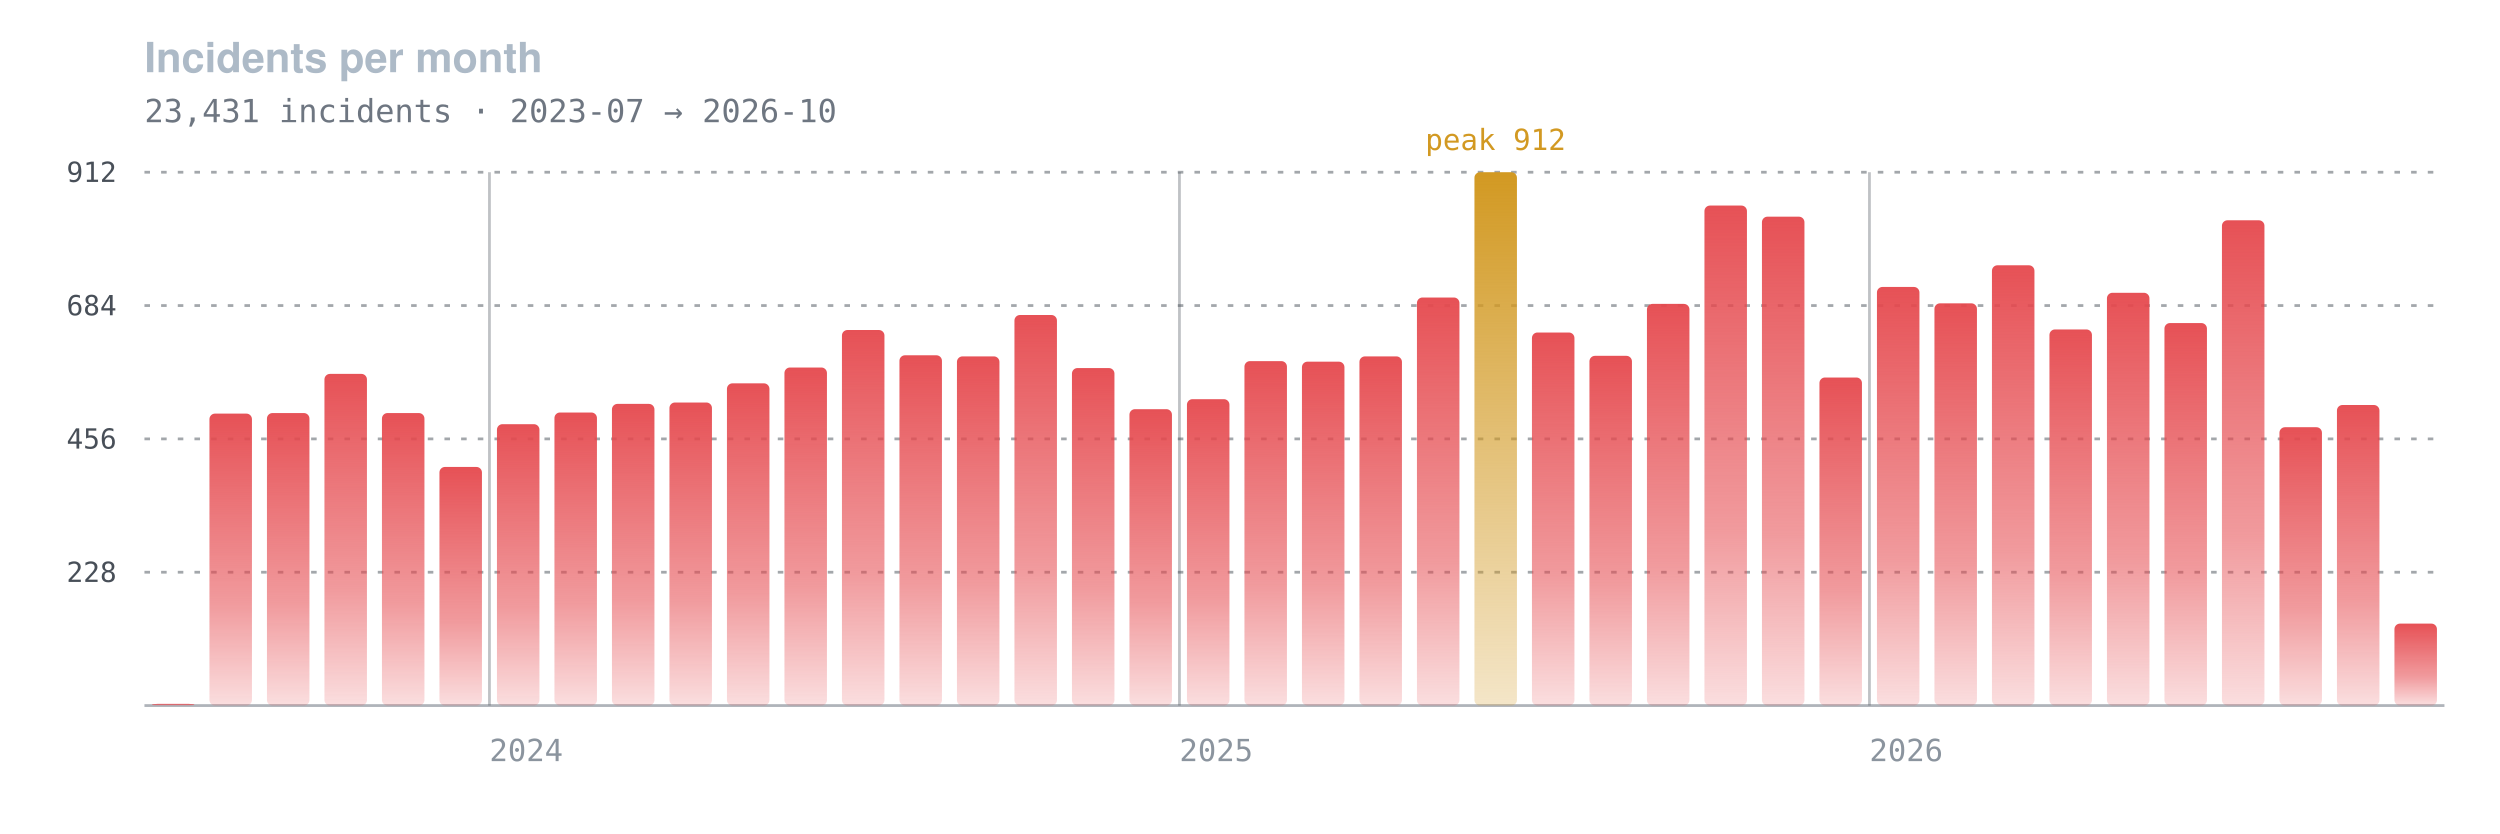
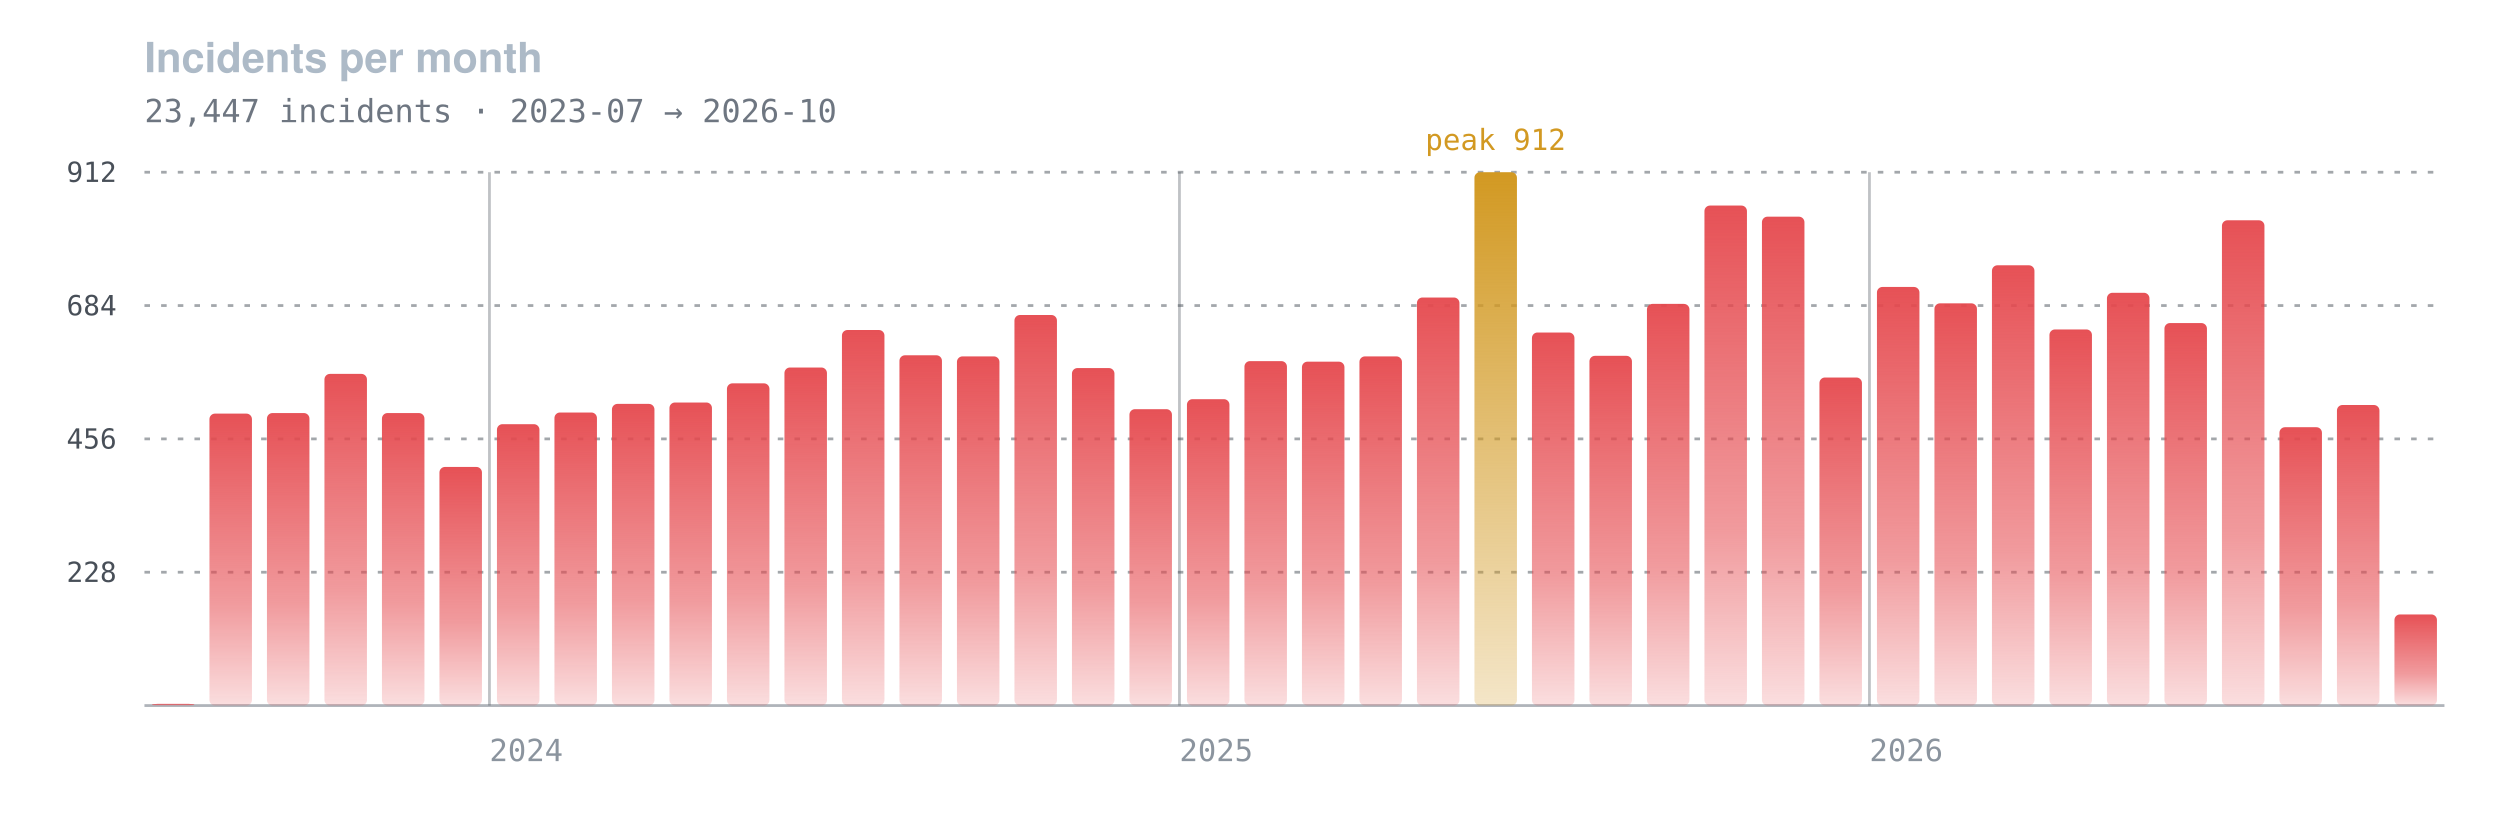
<svg xmlns="http://www.w3.org/2000/svg" viewBox="0 0 900 300" width="900" height="300" role="img">
  <defs>
    <linearGradient id="bg" x1="0" y1="0" x2="0" y2="1">
      <stop offset="0%" stop-color="#e5484d" stop-opacity="0.95" />
      <stop offset="65%" stop-color="#e5484d" stop-opacity="0.55" />
      <stop offset="100%" stop-color="#e5484d" stop-opacity="0.18" />
    </linearGradient>
    <linearGradient id="pk" x1="0" y1="0" x2="0" y2="1">
      <stop offset="0%" stop-color="#d29922" stop-opacity="1" />
      <stop offset="100%" stop-color="#d29922" stop-opacity="0.25" />
    </linearGradient>
  </defs>
  <text x="52" y="26" fill="#adbac7" font-size="15" font-family="-apple-system,BlinkMacSystemFont,Segoe UI,Helvetica,Arial,sans-serif" font-weight="600">Incidents per month</text>
-   <text x="52" y="44" fill="#6e7681" font-size="11.5" font-family="ui-monospace,SFMono-Regular,Menlo,Consolas,monospace">23,431 incidents · 2023-07 → 2026-10</text>
+   <text x="52" y="44" fill="#6e7681" font-size="11.5" font-family="ui-monospace,SFMono-Regular,Menlo,Consolas,monospace">23,447 incidents · 2023-07 → 2026-10</text>
  <line x1="52" y1="206.0" x2="880" y2="206.0" stroke="#484f58" stroke-width="1" stroke-dasharray="2 4" opacity="0.5" />
  <text x="42" y="209.5" fill="#484f58" font-size="10" font-family="ui-monospace,SFMono-Regular,Menlo,Consolas,monospace" text-anchor="end">228</text>
  <line x1="52" y1="158.0" x2="880" y2="158.0" stroke="#484f58" stroke-width="1" stroke-dasharray="2 4" opacity="0.5" />
  <text x="42" y="161.5" fill="#484f58" font-size="10" font-family="ui-monospace,SFMono-Regular,Menlo,Consolas,monospace" text-anchor="end">456</text>
  <line x1="52" y1="110.0" x2="880" y2="110.0" stroke="#484f58" stroke-width="1" stroke-dasharray="2 4" opacity="0.5" />
  <text x="42" y="113.5" fill="#484f58" font-size="10" font-family="ui-monospace,SFMono-Regular,Menlo,Consolas,monospace" text-anchor="end">684</text>
  <line x1="52" y1="62.0" x2="880" y2="62.0" stroke="#484f58" stroke-width="1" stroke-dasharray="2 4" opacity="0.5" />
  <text x="42" y="65.5" fill="#484f58" font-size="10" font-family="ui-monospace,SFMono-Regular,Menlo,Consolas,monospace" text-anchor="end">912</text>
  <line x1="52" y1="254" x2="880" y2="254" stroke="#6e7681" stroke-width="1" opacity="0.55" />
  <rect x="54.7" y="253.4" width="15.3" height="0.6" rx="2" fill="url(#bg)" />
  <rect x="75.4" y="148.9" width="15.3" height="105.1" rx="2" fill="url(#bg)" />
  <rect x="96.1" y="148.7" width="15.3" height="105.3" rx="2" fill="url(#bg)" />
  <rect x="116.8" y="134.6" width="15.3" height="119.4" rx="2" fill="url(#bg)" />
  <rect x="137.5" y="148.7" width="15.3" height="105.3" rx="2" fill="url(#bg)" />
  <rect x="158.2" y="168.1" width="15.3" height="85.9" rx="2" fill="url(#bg)" />
  <rect x="178.9" y="152.7" width="15.3" height="101.3" rx="2" fill="url(#bg)" />
  <line x1="176.2" y1="62" x2="176.2" y2="254" stroke="#484f58" stroke-width="1" opacity="0.35" />
  <text x="176.2" y="274" fill="#8b949e" font-size="11" font-family="ui-monospace,SFMono-Regular,Menlo,Consolas,monospace">2024</text>
  <rect x="199.6" y="148.5" width="15.3" height="105.5" rx="2" fill="url(#bg)" />
  <rect x="220.3" y="145.4" width="15.3" height="108.6" rx="2" fill="url(#bg)" />
  <rect x="241.0" y="144.9" width="15.3" height="109.1" rx="2" fill="url(#bg)" />
  <rect x="261.7" y="138.0" width="15.3" height="116.0" rx="2" fill="url(#bg)" />
  <rect x="282.4" y="132.3" width="15.3" height="121.7" rx="2" fill="url(#bg)" />
  <rect x="303.1" y="118.8" width="15.3" height="135.2" rx="2" fill="url(#bg)" />
  <rect x="323.8" y="127.9" width="15.3" height="126.1" rx="2" fill="url(#bg)" />
  <rect x="344.5" y="128.3" width="15.3" height="125.7" rx="2" fill="url(#bg)" />
  <rect x="365.2" y="113.4" width="15.3" height="140.6" rx="2" fill="url(#bg)" />
  <rect x="385.9" y="132.5" width="15.3" height="121.5" rx="2" fill="url(#bg)" />
  <rect x="406.6" y="147.3" width="15.3" height="106.7" rx="2" fill="url(#bg)" />
  <rect x="427.3" y="143.7" width="15.3" height="110.3" rx="2" fill="url(#bg)" />
  <line x1="424.6" y1="62" x2="424.6" y2="254" stroke="#484f58" stroke-width="1" opacity="0.35" />
  <text x="424.6" y="274" fill="#8b949e" font-size="11" font-family="ui-monospace,SFMono-Regular,Menlo,Consolas,monospace">2025</text>
  <rect x="448.0" y="130.0" width="15.3" height="124.0" rx="2" fill="url(#bg)" />
  <rect x="468.7" y="130.2" width="15.3" height="123.8" rx="2" fill="url(#bg)" />
  <rect x="489.4" y="128.3" width="15.3" height="125.7" rx="2" fill="url(#bg)" />
  <rect x="510.1" y="107.1" width="15.3" height="146.9" rx="2" fill="url(#bg)" />
  <rect x="530.8" y="62.0" width="15.3" height="192.0" rx="2" fill="url(#pk)" />
  <rect x="551.5" y="119.7" width="15.3" height="134.3" rx="2" fill="url(#bg)" />
  <rect x="572.2" y="128.1" width="15.3" height="125.9" rx="2" fill="url(#bg)" />
  <rect x="592.9" y="109.4" width="15.3" height="144.6" rx="2" fill="url(#bg)" />
  <rect x="613.6" y="74.0" width="15.3" height="180.0" rx="2" fill="url(#bg)" />
  <rect x="634.3" y="78.0" width="15.3" height="176.0" rx="2" fill="url(#bg)" />
  <rect x="655.0" y="135.9" width="15.3" height="118.1" rx="2" fill="url(#bg)" />
  <rect x="675.7" y="103.3" width="15.3" height="150.7" rx="2" fill="url(#bg)" />
  <line x1="673.0" y1="62" x2="673.0" y2="254" stroke="#484f58" stroke-width="1" opacity="0.35" />
  <text x="673.0" y="274" fill="#8b949e" font-size="11" font-family="ui-monospace,SFMono-Regular,Menlo,Consolas,monospace">2026</text>
  <rect x="696.4" y="109.2" width="15.3" height="144.8" rx="2" fill="url(#bg)" />
  <rect x="717.1" y="95.5" width="15.3" height="158.5" rx="2" fill="url(#bg)" />
  <rect x="737.8" y="118.6" width="15.3" height="135.4" rx="2" fill="url(#bg)" />
  <rect x="758.5" y="105.4" width="15.3" height="148.6" rx="2" fill="url(#bg)" />
  <rect x="779.2" y="116.3" width="15.3" height="137.7" rx="2" fill="url(#bg)" />
  <rect x="799.9" y="79.3" width="15.3" height="174.7" rx="2" fill="url(#bg)" />
  <rect x="820.6" y="153.8" width="15.3" height="100.2" rx="2" fill="url(#bg)" />
  <rect x="841.3" y="145.8" width="15.3" height="108.2" rx="2" fill="url(#bg)" />
-   <rect x="862.0" y="224.5" width="15.3" height="29.5" rx="2" fill="url(#bg)" />
+   <rect x="862.0" y="221.2" width="15.3" height="32.8" rx="2" fill="url(#bg)" />
  <text x="538.4" y="54.0" fill="#d29922" font-size="10.5" font-family="ui-monospace,SFMono-Regular,Menlo,Consolas,monospace" text-anchor="middle">peak 912</text>
</svg>
